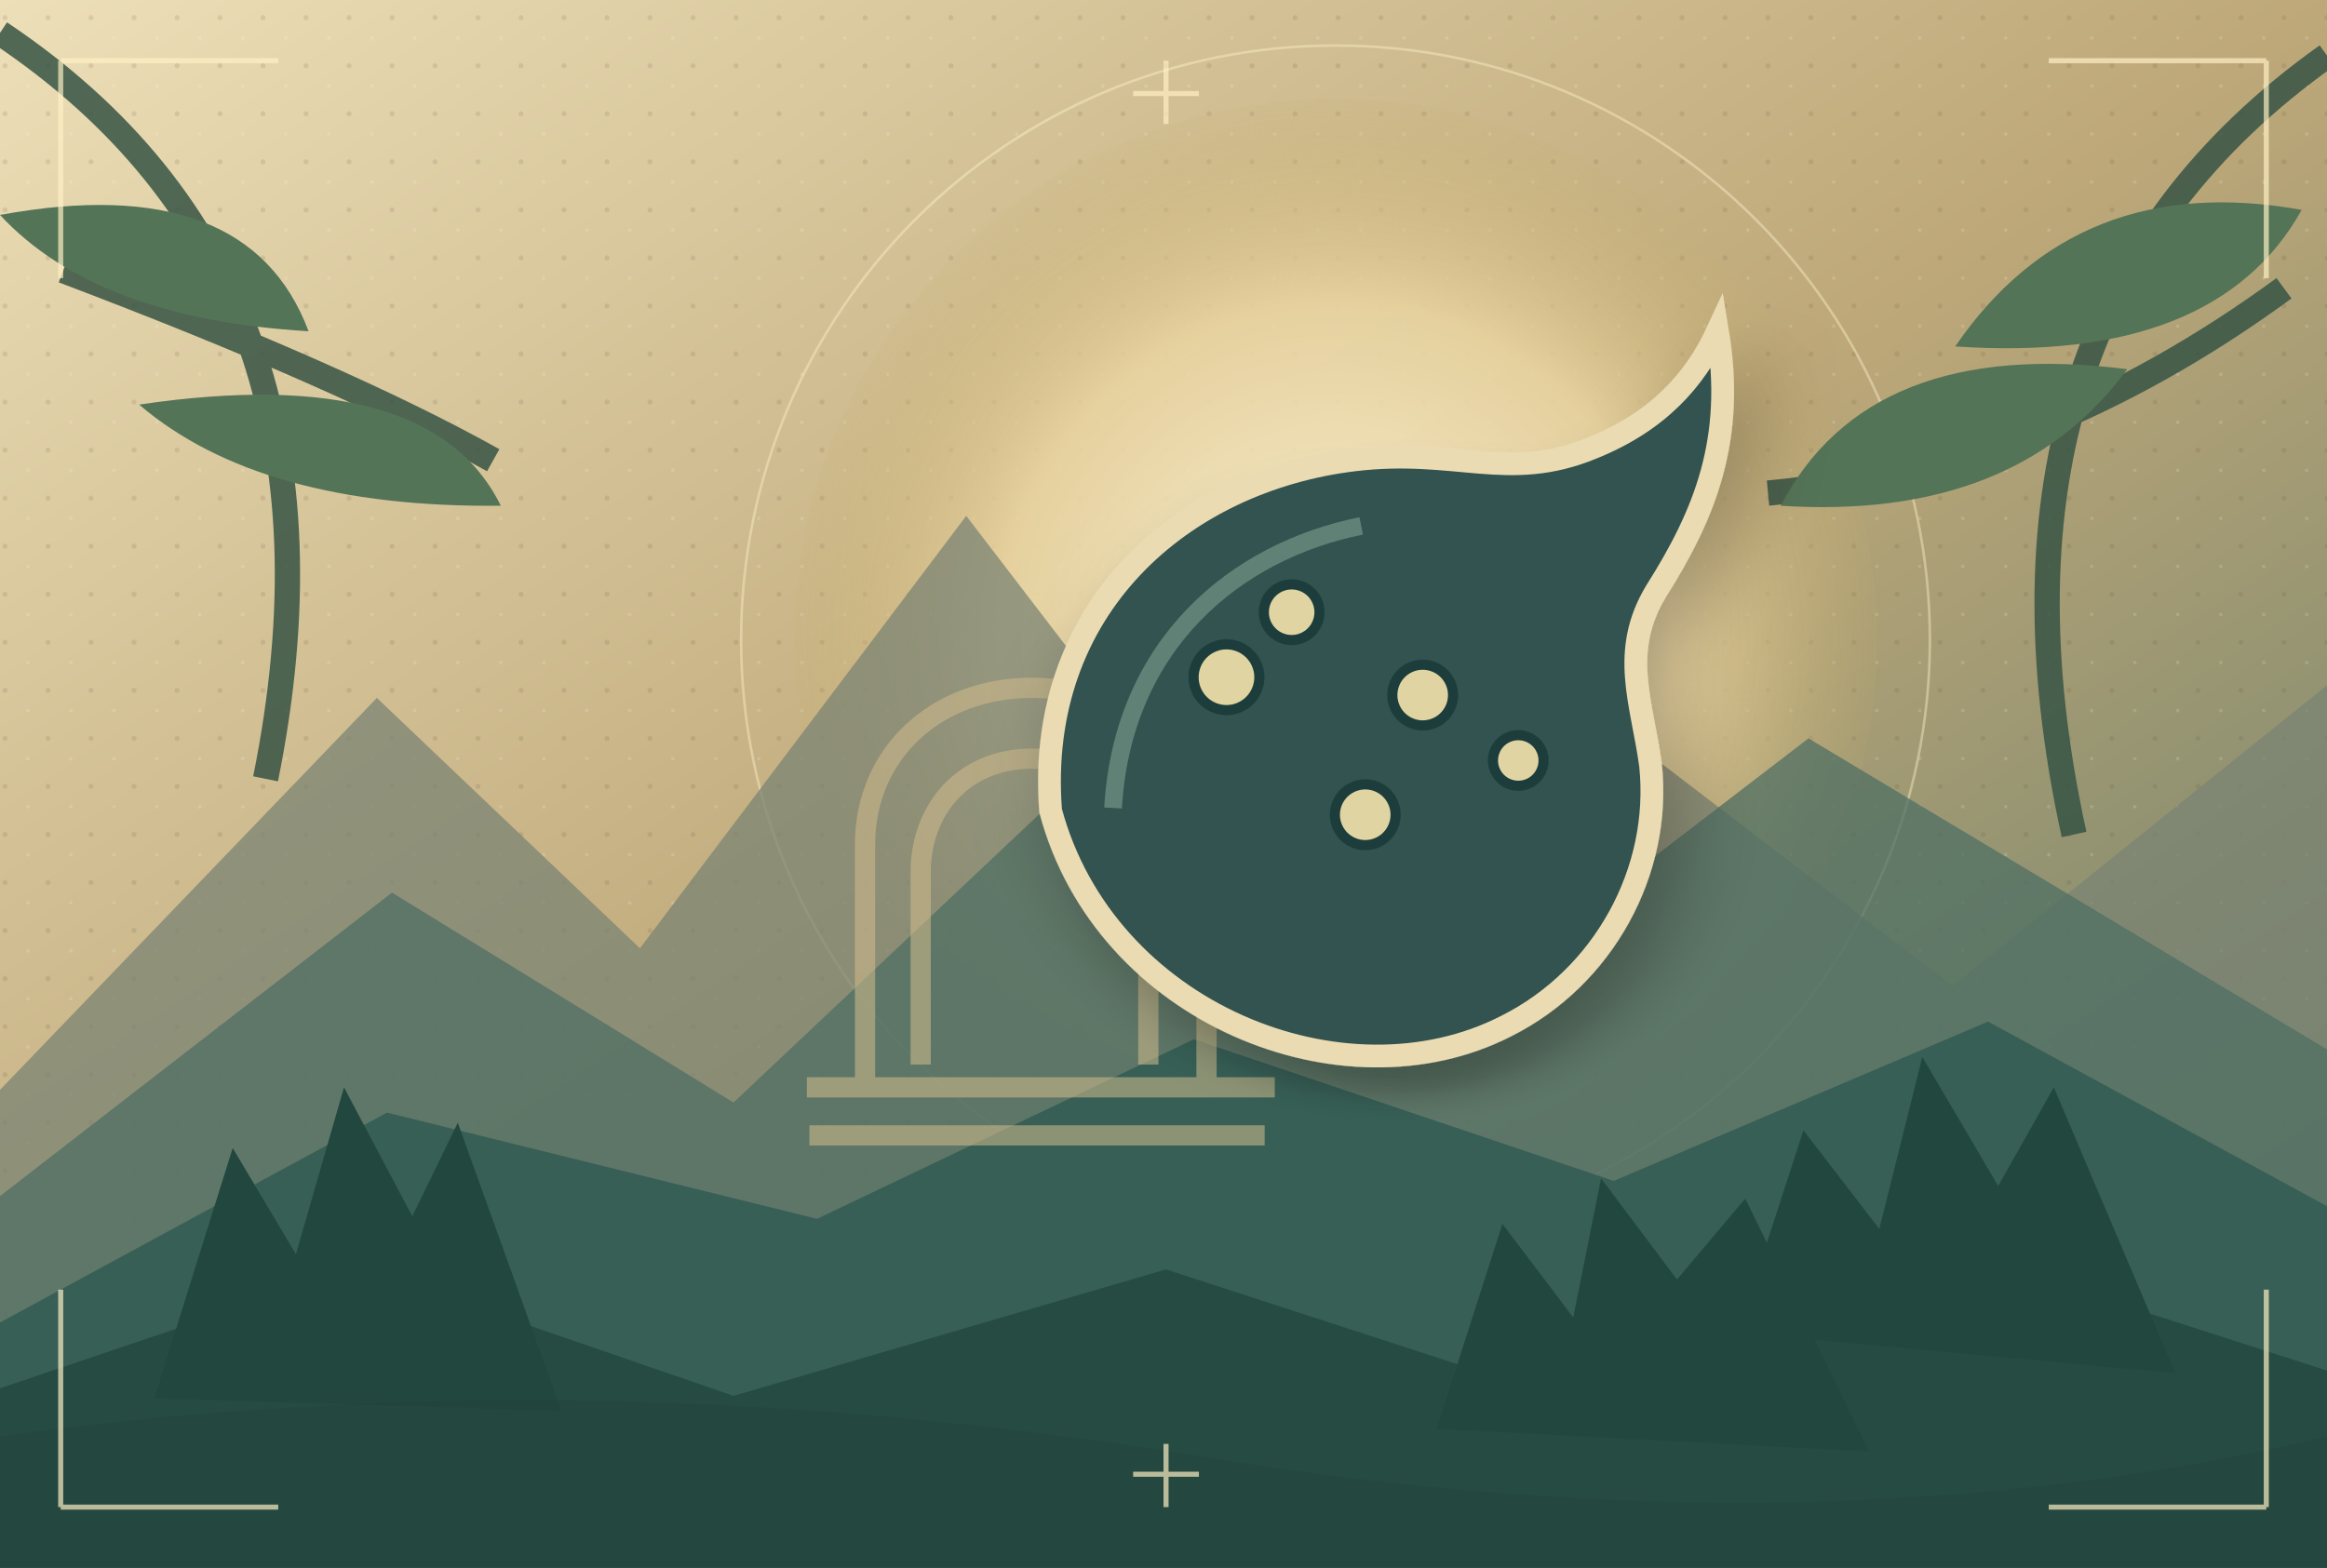
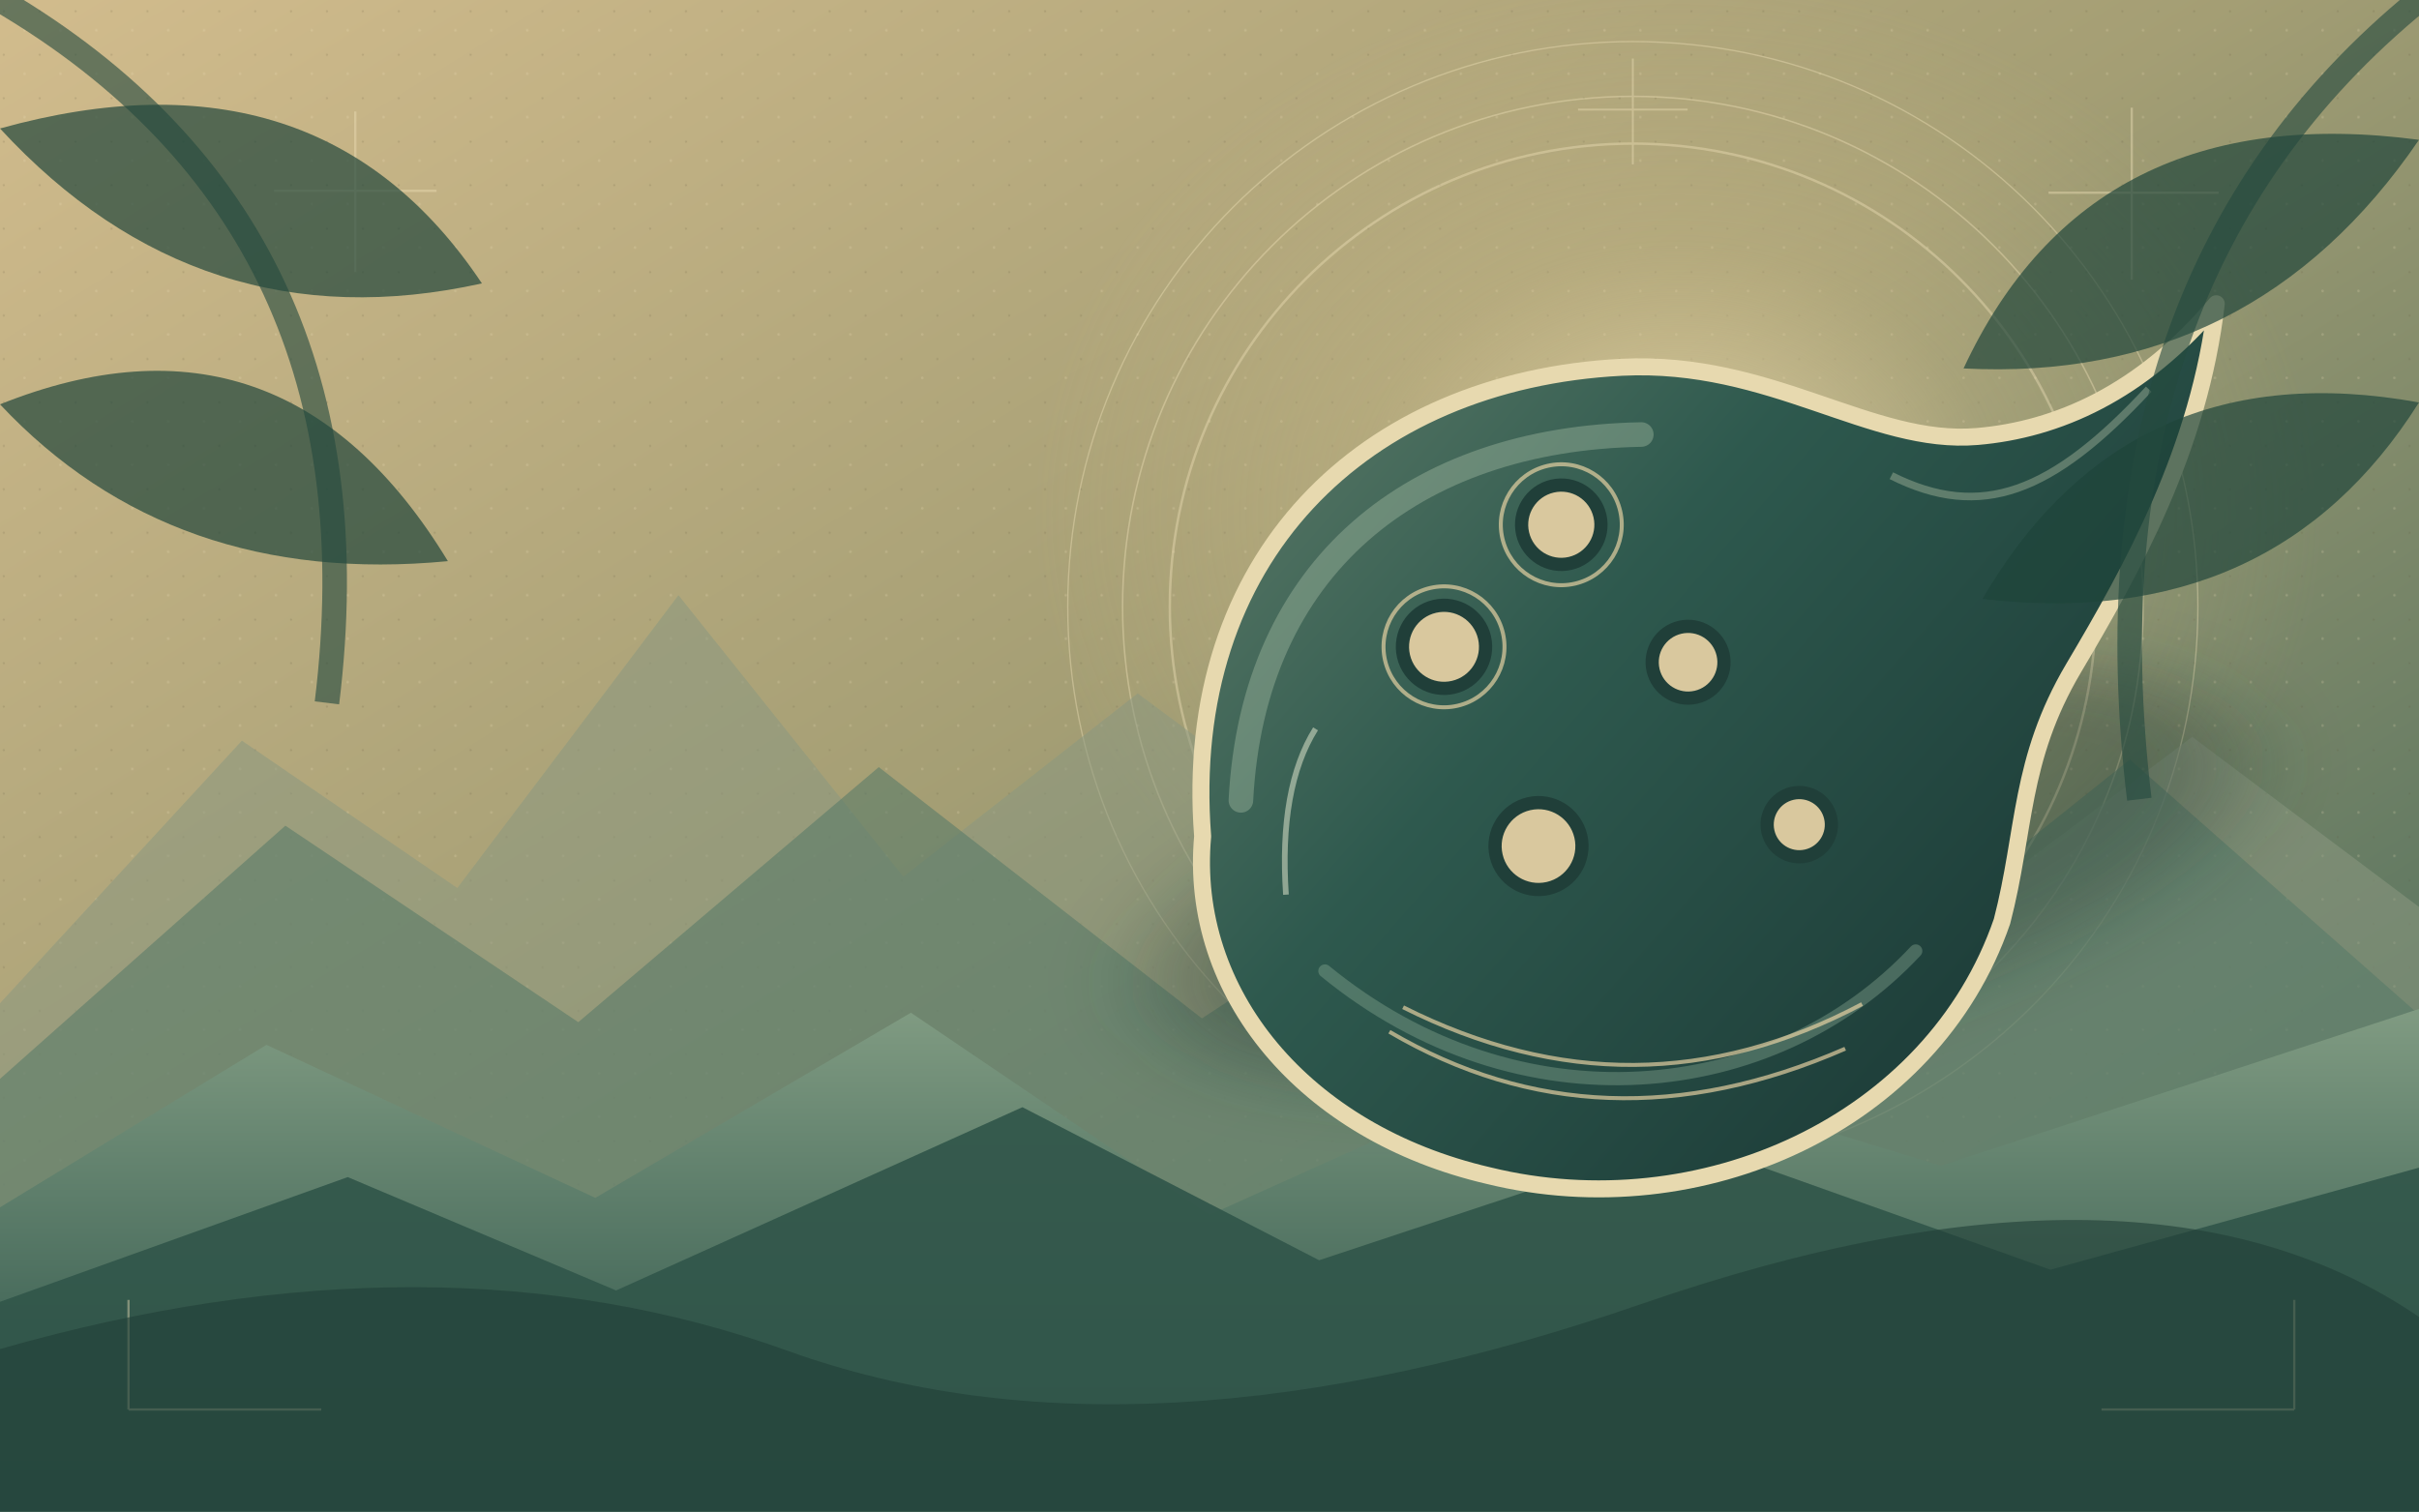
- <svg xmlns="http://www.w3.org/2000/svg" viewBox="0 0 920 620" role="img" aria-labelledby="a">
+ <svg xmlns="http://www.w3.org/2000/svg" width="1280" height="800" viewBox="0 0 1280 800" role="img" aria-labelledby="e-title">
  <defs>
-     <linearGradient id="paper" x1="0" y1="0" x2="1" y2="1">
-       <stop stop-color="#eddfb8" />
-       <stop offset=".5" stop-color="#bea879" />
-       <stop offset="1" stop-color="#5d7968" />
+     <linearGradient id="sky" x1="0" y1="0" x2="1" y2="1">
+       <stop stop-color="#d2bc8d" />
+       <stop offset=".46" stop-color="#a49e74" />
+       <stop offset="1" stop-color="#3b6458" />
    </linearGradient>
    <radialGradient id="sun">
-       <stop stop-color="#fff7d9" />
-       <stop offset=".62" stop-color="#e9d4a1" />
-       <stop offset="1" stop-color="#c5ad6e" stop-opacity=".1" />
+       <stop stop-color="#ffedc3" stop-opacity=".72" />
+       <stop offset=".5" stop-color="#e5cd98" stop-opacity=".21" />
+       <stop offset="1" stop-color="#d9c391" stop-opacity="0" />
    </radialGradient>
-     <pattern id="grain" width="17" height="19" patternUnits="userSpaceOnUse">
-       <circle cx="2" cy="7" r="1" fill="#604633" opacity=".13" />
-       <circle cx="11" cy="15" r=".7" fill="#fff" opacity=".15" />
+     <linearGradient id="jade" x1="0" y1="0" x2="1" y2="1">
+       <stop stop-color="#5e7b68" />
+       <stop offset=".35" stop-color="#2e594e" />
+       <stop offset="1" stop-color="#152f2e" />
+     </linearGradient>
+     <linearGradient id="hills" x1="0" y1="0" x2="0" y2="1">
+       <stop stop-color="#809b82" />
+       <stop offset="1" stop-color="#234c43" />
+     </linearGradient>
+     <pattern id="grain" width="19" height="23" patternUnits="userSpaceOnUse">
+       <circle cx="2" cy="6" r=".6" fill="#5b5139" opacity=".15" />
+       <circle cx="13" cy="16" r=".7" fill="#f0e1bc" opacity=".2" />
    </pattern>
-     <filter id="shade">
-       <feDropShadow dx="3" dy="13" stdDeviation="12" flood-opacity=".27" />
+     <filter id="ambient" x="-30%" y="-30%" width="160%" height="160%">
+       <feGaussianBlur stdDeviation="22" />
    </filter>
  </defs>
-   <rect width="920" height="620" fill="url(#paper)" />
-   <rect width="920" height="620" fill="url(#grain)" />
-   <circle cx="528" cy="253" r="214" fill="url(#sun)" opacity=".88" />
-   <circle cx="528" cy="253" r="235" fill="none" stroke="#fff2cc" opacity=".42" />
-   <path d="M0 431 149 276l104 99 129-171 115 150 92-104 183 140 148-119v349H0Z" fill="#7a8373" opacity=".74" />
-   <path d="M0 473 155 353l135 83 159-150 107 128 159-122 205 123v205H0Z" fill="#4e6e63" opacity=".74" />
-   <path d="M0 523 153 440l170 42 149-71 166 56 148-63 134 73v143H0Z" fill="#375f56" />
-   <g stroke="#d1bb8d" stroke-width="8" fill="none" opacity=".55">
-     <path d="M342 427v-93c0-36 28-62 66-62s69 26 69 62v93" />
-     <path d="M364 421v-76c0-25 17-45 44-45s46 20 46 45v76" />
-     <path d="M319 430h185M320 449h180" />
+   <rect width="1280" height="800" fill="url(#sky)" />
+   <rect width="1280" height="800" fill="url(#grain)" />
+   <ellipse cx="888" cy="272" rx="340" ry="285" fill="url(#sun)" />
+   <g stroke="#f0e2b9" fill="none" opacity=".4">
+     <circle cx="864" cy="321" r="245" stroke-width="1.3" />
+     <circle cx="864" cy="321" r="270" stroke-width=".8" />
+     <circle cx="864" cy="321" r="299" stroke-width=".7" />
+     <path d="M864 31v56M835 58h58M864 570v48M841 594h46" />
  </g>
-   <path d="M0 549 142 501l148 51 171-50 166 54 150-60 143 46v78H0Z" fill="#264b42" />
-   <g fill="#22473e">
-     <path d="m61 553 31-99 25 42 19-66 27 51 18-37 41 114z" />
-     <path d="m687 527 26-80 30 39 17-68 30 51 22-39 48 113z" />
-     <path d="m568 565 26-81 28 37 11-55 30 40 27-32 49 100z" />
+   <path d="M0 531 128 392 242 470 359 315 478 464 602 367 766 489 872 343 1039 481 1160 390 1280 480v320H0Z" fill="#8a9880" opacity=".55" />
+   <path d="M0 571 151 437l155 104 159-135 171 133 160-105 157 107 174-139 153 135v263H0Z" fill="#577967" opacity=".57" />
+   <path d="M0 639 141 553l174 81 167-98 158 107 191-86 196 60 253-83v266H0Z" fill="url(#hills)" />
+   <path d="M0 689 184 623 326 683 541 586 698 667 891 603 1085 672 1280 618v182H0Z" fill="#31564a" opacity=".92" />
+   <g opacity=".62" fill="none" stroke="#d9caa0">
+     <path d="M781 510v-124c0-62 49-113 112-113s114 51 114 113v126" stroke-width="20" />
+     <path d="M811 512v-121c0-45 35-81 82-81s84 36 84 81v121" stroke-width="8" />
+     <path d="M741 521h305" stroke-width="10" />
+     <path d="M757 541h275" stroke-width="5" />
  </g>
-   <g stroke="#365444" stroke-width="10" fill="none" opacity=".85">
-     <path d="M0 13Q145 110 105 308M25 107Q136 149 195 182M920 22Q775 125 820 330M903 114Q806 185 699 195" />
+   <g stroke="#eee0b8" stroke-width="1.2" fill="none" opacity=".42">
+     <path d="M145 101h86M188 59v85M1084 102h90M1128 57v91" />
+     <path d="M68 746h102M68 746v-58M1214 746h-102M1214 746v-58" />
  </g>
-   <g fill="#547457">
-     <path d="M0 85q98-18 122 46Q38 126 0 85zM55 160q115-17 143 40Q103 201 55 160zM910 83q-89-16-137 54 103 7 137-54zM841 146q-102-13-137 54 93 6 137-54z" />
+   <g transform="translate(870 361) rotate(-13)">
+     <ellipse cx="5" cy="105" rx="294" ry="94" fill="#192d2a" opacity=".32" filter="url(#ambient)" />
+     <path d="M-246 27C-224-119-109-189 26-165c78 14 119 70 175 78 42 6 90-3 139-40-26 73-75 127-117 171-39 41-44 78-67 122C96 262-36 288-139 236-229 192-272 106-246 27Z" fill="url(#jade)" stroke="#e7d9af" stroke-width="9" stroke-linejoin="round" />
+     <path d="M-222 13C-188-106-90-153 28-128" stroke="#acc2a8" stroke-width="13" opacity=".38" fill="none" stroke-linecap="round" />
+     <path d="M-199 111C-118 216 16 233 108 171" fill="none" stroke="#90af97" opacity=".37" stroke-width="7" stroke-linecap="round" />
+     <path d="M152-77C193-43 233-49 295-91" fill="none" stroke="#b6c5a7" stroke-width="4" opacity=".39" />
+     <g fill="#d9c89e" stroke="#203f39" stroke-width="7">
+       <circle cx="-99" cy="-42" r="22" />
+       <circle cx="-24" cy="-91" r="21" />
+       <circle cx="25" cy="-5" r="19" />
+       <circle cx="-74" cy="72" r="23" />
+       <circle cx="63" cy="92" r="17" />
+     </g>
+     <g stroke="#f1d9a8" stroke-width="2.1" fill="none" opacity=".65">
+       <circle cx="-99" cy="-42" r="32" />
+       <circle cx="-24" cy="-91" r="32" />
+       <path d="M-163 139q106 88 237 53M-173 150q94 89 233 63" />
+     </g>
+     <path d="M-210 67q9-56 35-82" stroke="#d3dac3" stroke-width="3" opacity=".58" fill="none" />
  </g>
-   <g transform="translate(525 262) rotate(-24)" filter="url(#shade)">
-     <path d="M-124 9C-97-67-23-89 42-69 81-57 94-36 130-35c28 1 48-8 64-22-11 42-34 64-64 84-23 16-23 38-30 62-13 40-51 69-94 71-72 4-143-69-130-151Z" fill="#30534f" stroke="#eadbb3" stroke-width="9" />
-     <path d="M-101 18C-71-40-15-55 34-44" fill="none" stroke="#8eab98" stroke-width="7" opacity=".52" />
-     <g fill="#e0d4a3" stroke="#1c3e3a" stroke-width="4">
-       <circle cx="-39" cy="-11" r="13" />
-       <circle cx="-5" cy="-24" r="11" />
-       <circle cx="29" cy="27" r="12" />
-       <circle cx="-11" cy="61" r="12" />
-       <circle cx="53" cy="66" r="10" />
-     </g>
+   <g fill="#1d4439" opacity=".68">
+     <path d="M0 68q169-47 255 82Q106 183 0 68Z" />
+     <path d="M0 214q150-60 237 83Q91 311 0 214Z" />
+     <path d="M1280 74q-174-23-241 121 153 8 241-121Z" />
+     <path d="M1280 213q-154-28-231 104 154 18 231-104Z" />
  </g>
-   <path d="M0 568q231-32 475 8t445-8v52H0z" fill="#203f3b" opacity=".26" />
-   <g stroke="#fff1c4" fill="none" stroke-width="2" opacity=".68">
-     <path d="M24 24h86M24 24v86M896 24h-86M896 24v86M24 596h86M24 596v-86M896 596h-86M896 596v-86" />
-     <path d="M461 24v25m-13-12h26M461 571v25m-13-13h26" />
+   <g fill="none" stroke="#24493e" stroke-width="13" opacity=".61">
+     <path d="M0 0q204 120 173 372M1280 0q-181 148-148 423" />
  </g>
+   <path d="M0 714q231-66 417 1t452-25 411 7v103H0Z" fill="#213f37" opacity=".62" />
</svg>
